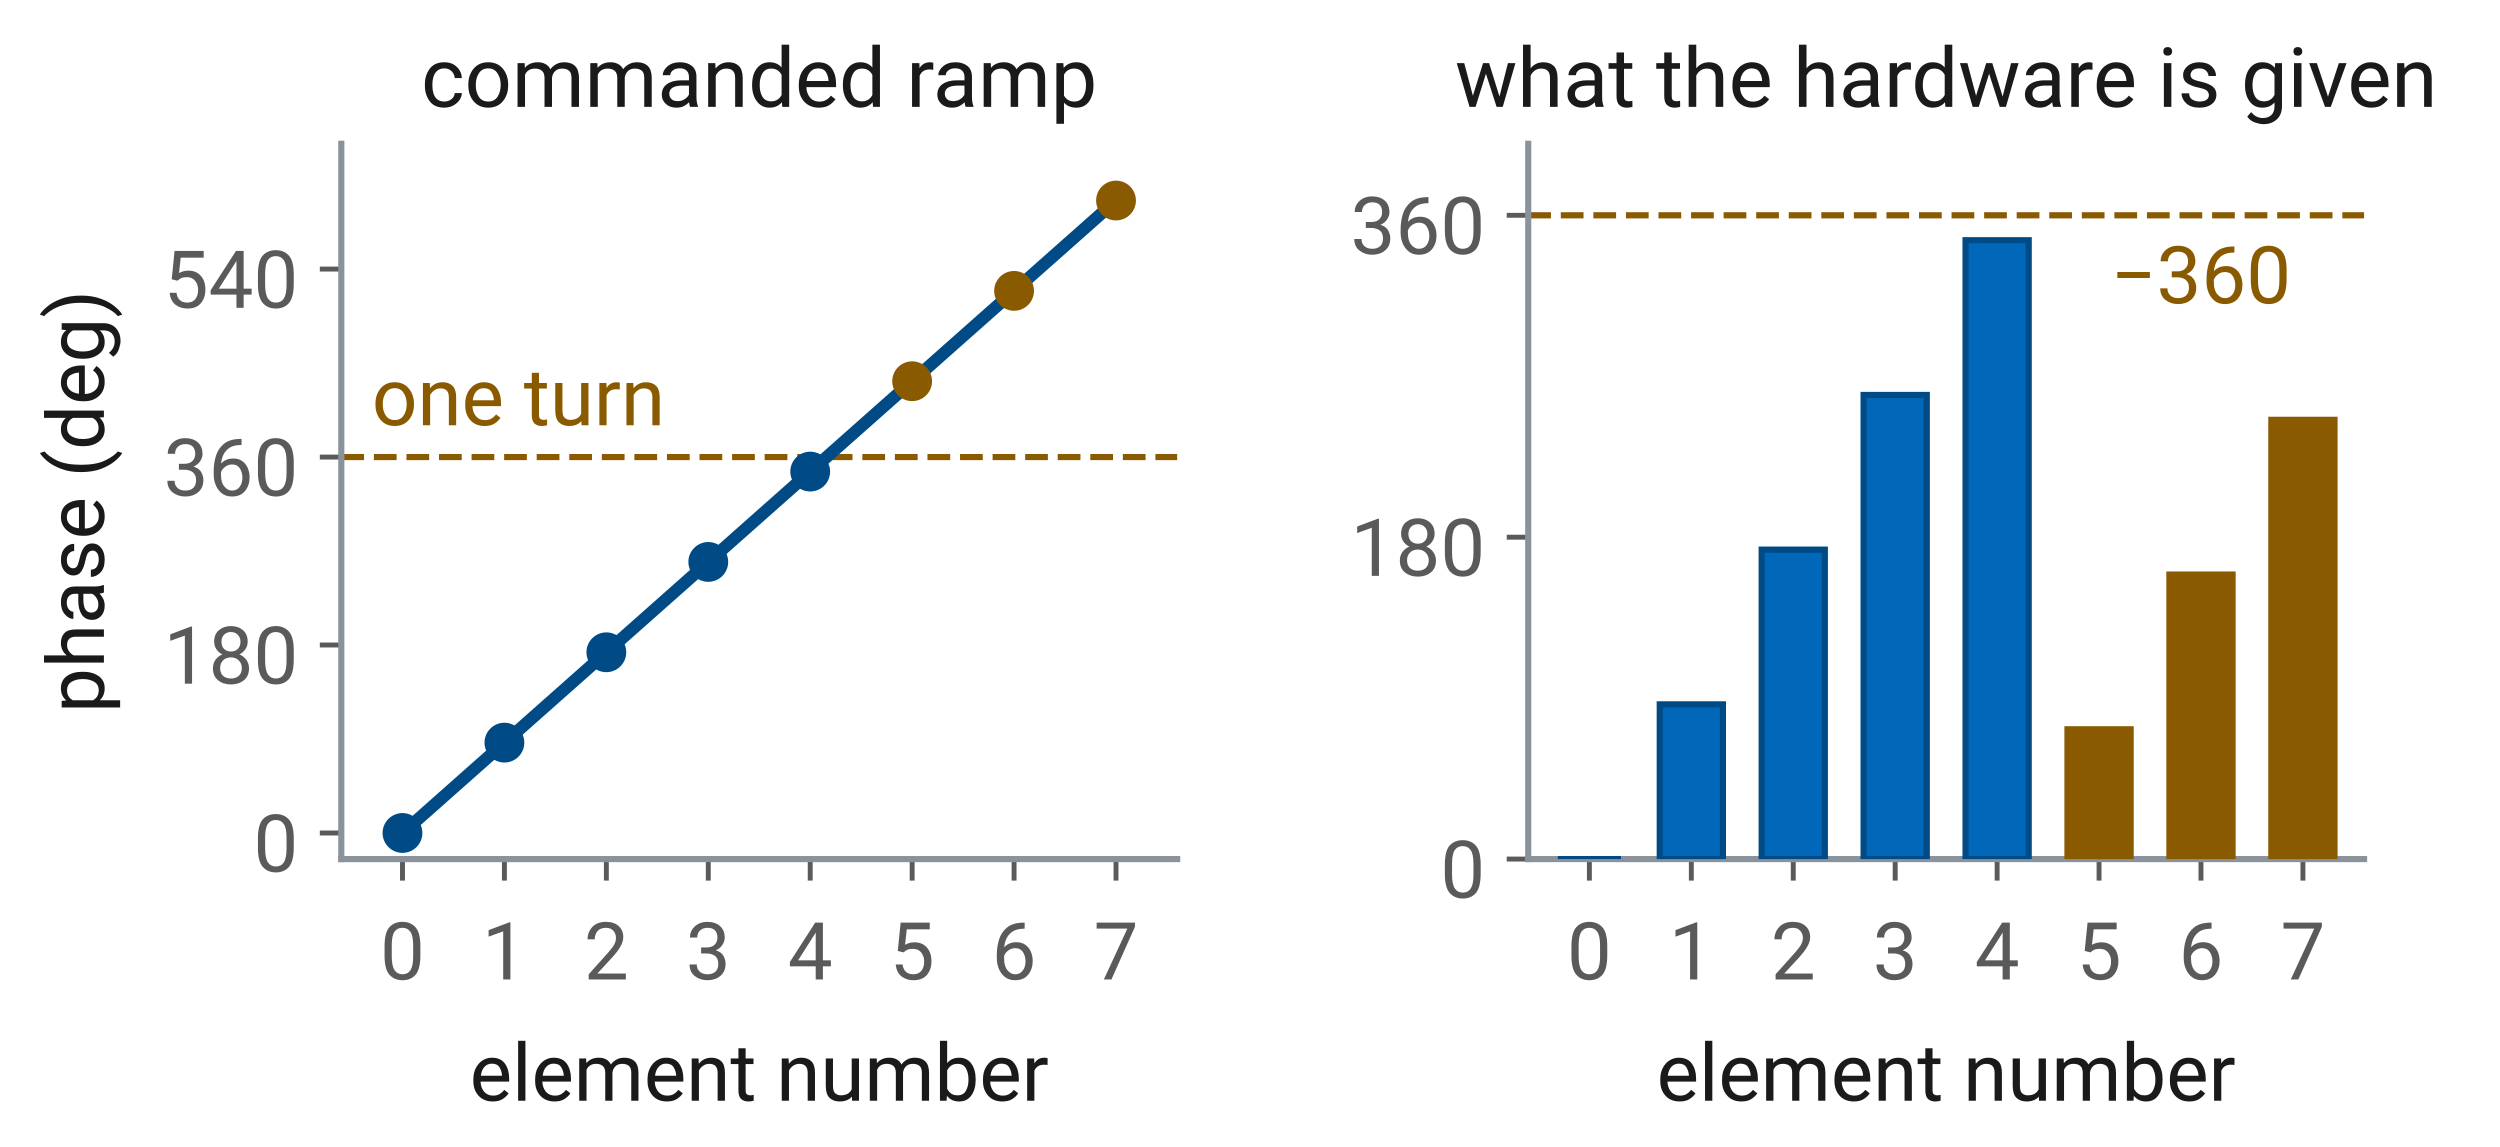
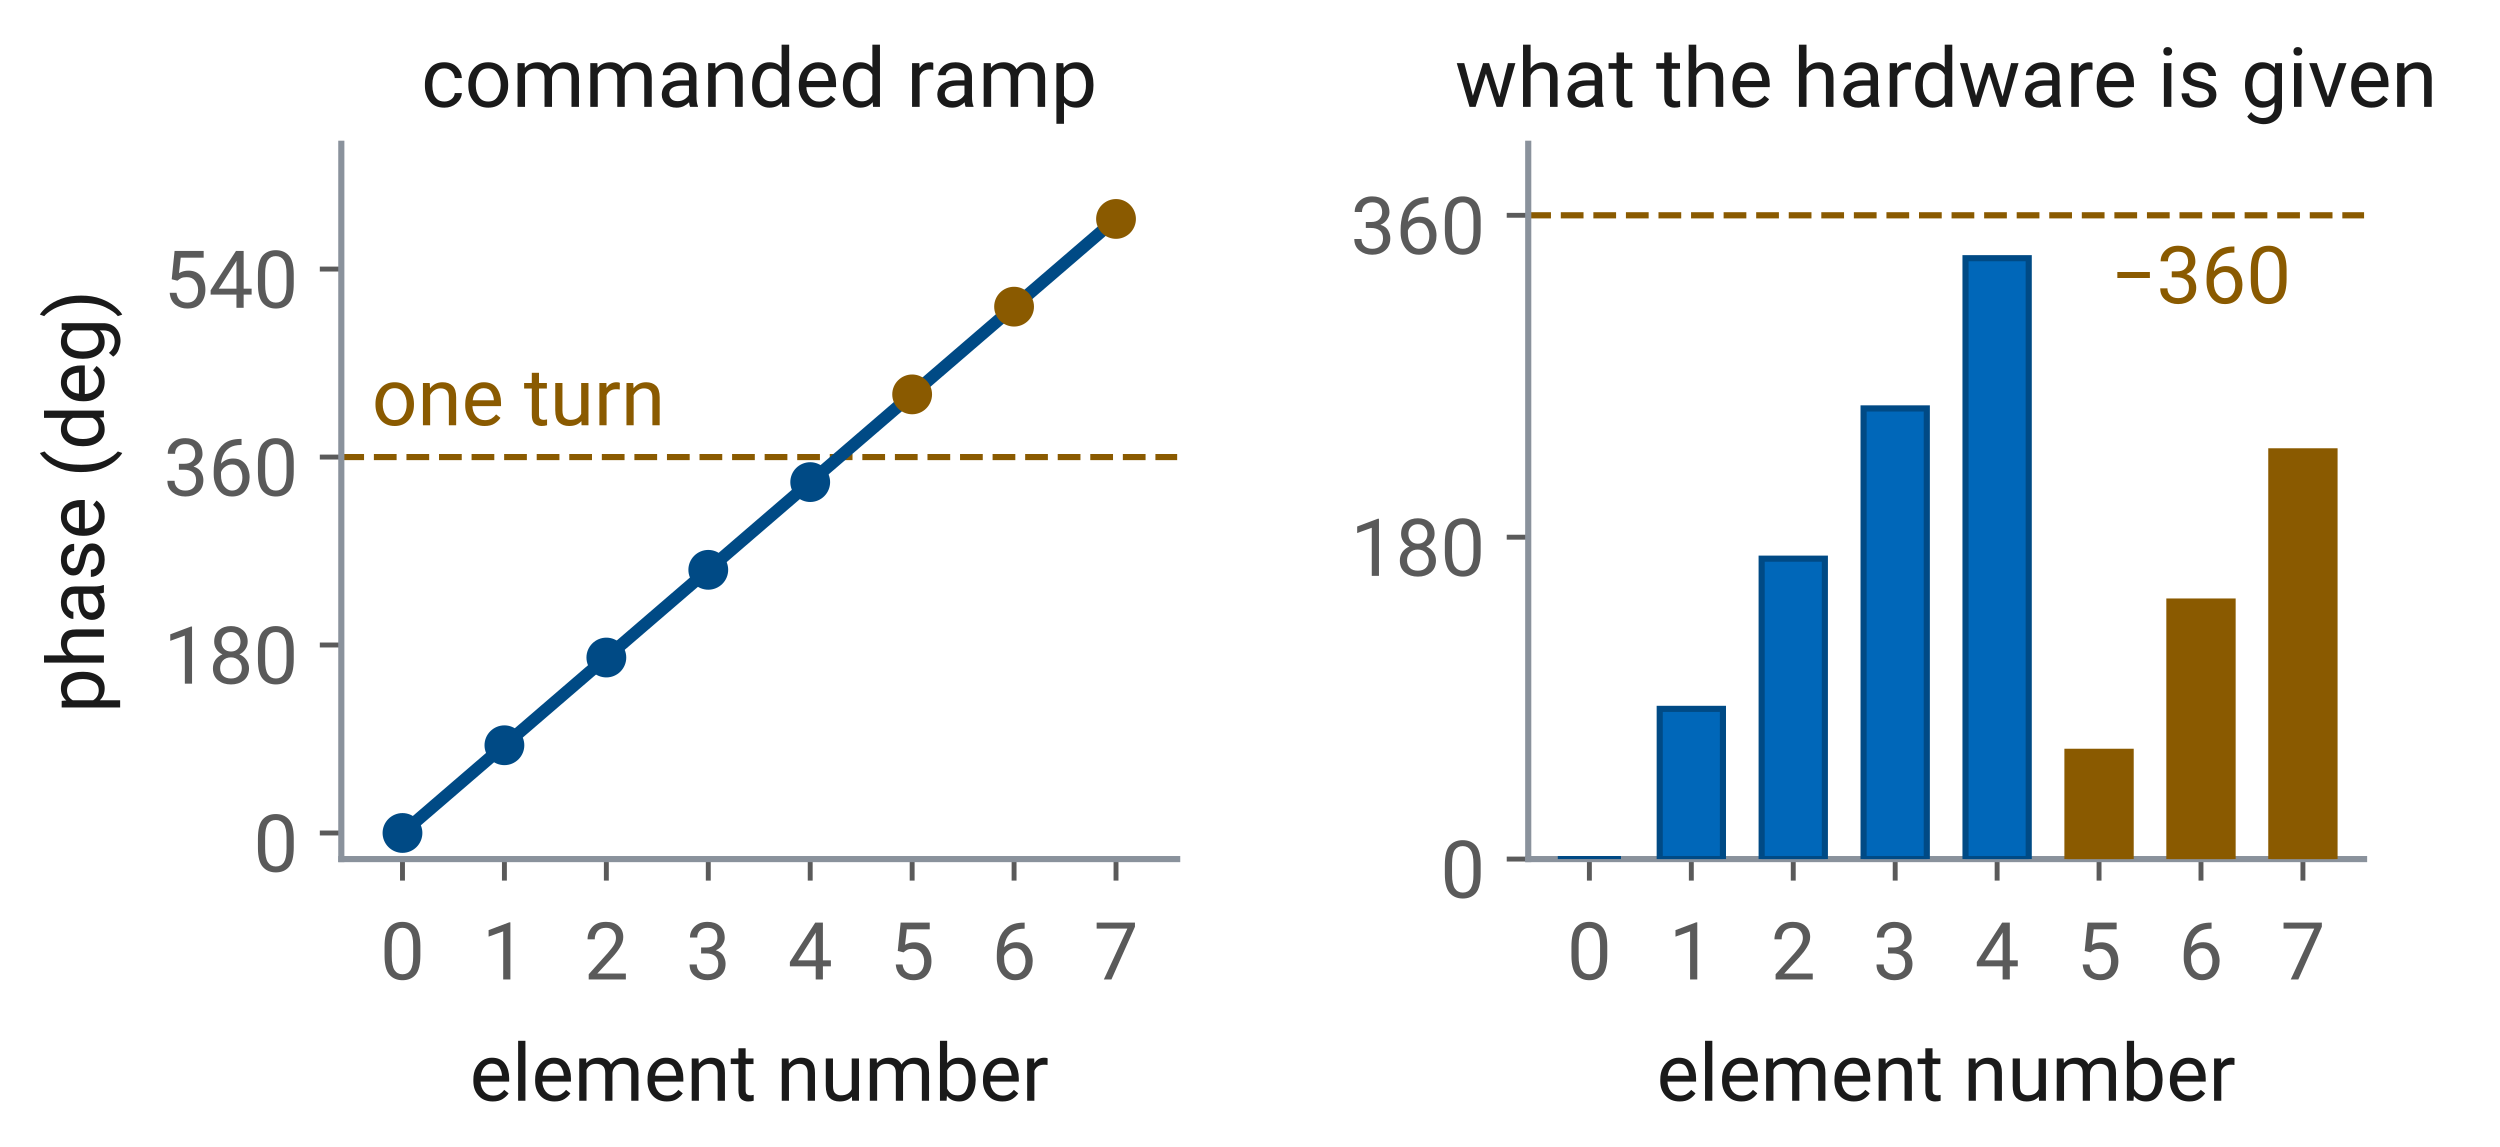
<svg xmlns="http://www.w3.org/2000/svg" xmlns:xlink="http://www.w3.org/1999/xlink" width="406.894pt" height="186.601pt" viewBox="0 0 406.894 186.601" version="1.1">
  <defs>
    <style type="text/css">*{stroke-linejoin: round; stroke-linecap: butt}</style>
  </defs>
  <g id="figure_1">
    <g id="patch_1">
      <path d="M 0 186.601  L 406.894 186.601  L 406.894 0  L 0 0  L 0 186.601  z " style="fill: none" />
    </g>
    <g id="axes_1">
      <g id="patch_2">
        <path d="M 55.552 139.822  L 191.594 139.822  L 191.594 23.398  L 55.552 23.398  L 55.552 139.822  z " style="fill: none" />
      </g>
      <g id="line2d_1">
        <path d="M 55.552 74.387  L 191.594 74.387  " clip-path="url(#p0079b4a630)" style="fill: none; stroke-dasharray: 3.7,1.6; stroke-dashoffset: 0; stroke: #8a5a00" />
      </g>
      <g id="matplotlib.axis_1">
        <g id="xtick_1">
          <g id="line2d_2">
            <defs>
              <path id="m032247daa6" d="M 0 0  L 0 3.5  " style="stroke: #5a5a5a; stroke-width: 0.8" />
            </defs>
            <g>
              <use xlink:href="#m032247daa6" x="65.507" y="139.822" style="fill: #5a5a5a; stroke: #5a5a5a; stroke-width: 0.8" />
            </g>
          </g>
          <g id="text_1">
            <text style="font-size: 13px; font-family:'Source Sans Pro', 'Segoe UI', Roboto, Helvetica, Arial, sans-serif; text-anchor: middle; fill: #5a5a5a" x="65.507" y="159.416" transform="rotate(-0 65.5067 159.4159)">0</text>
          </g>
        </g>
        <g id="xtick_2">
          <g id="line2d_3">
            <g>
              <use xlink:href="#m032247daa6" x="82.097" y="139.822" style="fill: #5a5a5a; stroke: #5a5a5a; stroke-width: 0.8" />
            </g>
          </g>
          <g id="text_2">
            <text style="font-size: 13px; font-family:'Source Sans Pro', 'Segoe UI', Roboto, Helvetica, Arial, sans-serif; text-anchor: middle; fill: #5a5a5a" x="82.097" y="159.416" transform="rotate(-0 82.09711 159.4159)">1</text>
          </g>
        </g>
        <g id="xtick_3">
          <g id="line2d_4">
            <g>
              <use xlink:href="#m032247daa6" x="98.688" y="139.822" style="fill: #5a5a5a; stroke: #5a5a5a; stroke-width: 0.8" />
            </g>
          </g>
          <g id="text_3">
            <text style="font-size: 13px; font-family:'Source Sans Pro', 'Segoe UI', Roboto, Helvetica, Arial, sans-serif; text-anchor: middle; fill: #5a5a5a" x="98.688" y="159.416" transform="rotate(-0 98.68751 159.4159)">2</text>
          </g>
        </g>
        <g id="xtick_4">
          <g id="line2d_5">
            <g>
              <use xlink:href="#m032247daa6" x="115.278" y="139.822" style="fill: #5a5a5a; stroke: #5a5a5a; stroke-width: 0.8" />
            </g>
          </g>
          <g id="text_4">
            <text style="font-size: 13px; font-family:'Source Sans Pro', 'Segoe UI', Roboto, Helvetica, Arial, sans-serif; text-anchor: middle; fill: #5a5a5a" x="115.278" y="159.416" transform="rotate(-0 115.2779 159.4159)">3</text>
          </g>
        </g>
        <g id="xtick_5">
          <g id="line2d_6">
            <g>
              <use xlink:href="#m032247daa6" x="131.868" y="139.822" style="fill: #5a5a5a; stroke: #5a5a5a; stroke-width: 0.8" />
            </g>
          </g>
          <g id="text_5">
            <text style="font-size: 13px; font-family:'Source Sans Pro', 'Segoe UI', Roboto, Helvetica, Arial, sans-serif; text-anchor: middle; fill: #5a5a5a" x="131.868" y="159.416" transform="rotate(-0 131.8683 159.4159)">4</text>
          </g>
        </g>
        <g id="xtick_6">
          <g id="line2d_7">
            <g>
              <use xlink:href="#m032247daa6" x="148.459" y="139.822" style="fill: #5a5a5a; stroke: #5a5a5a; stroke-width: 0.8" />
            </g>
          </g>
          <g id="text_6">
            <text style="font-size: 13px; font-family:'Source Sans Pro', 'Segoe UI', Roboto, Helvetica, Arial, sans-serif; text-anchor: middle; fill: #5a5a5a" x="148.459" y="159.416" transform="rotate(-0 148.4587 159.4159)">5</text>
          </g>
        </g>
        <g id="xtick_7">
          <g id="line2d_8">
            <g>
              <use xlink:href="#m032247daa6" x="165.049" y="139.822" style="fill: #5a5a5a; stroke: #5a5a5a; stroke-width: 0.8" />
            </g>
          </g>
          <g id="text_7">
            <text style="font-size: 13px; font-family:'Source Sans Pro', 'Segoe UI', Roboto, Helvetica, Arial, sans-serif; text-anchor: middle; fill: #5a5a5a" x="165.049" y="159.416" transform="rotate(-0 165.0491 159.4159)">6</text>
          </g>
        </g>
        <g id="xtick_8">
          <g id="line2d_9">
            <g>
              <use xlink:href="#m032247daa6" x="181.64" y="139.822" style="fill: #5a5a5a; stroke: #5a5a5a; stroke-width: 0.8" />
            </g>
          </g>
          <g id="text_8">
            <text style="font-size: 13px; font-family:'Source Sans Pro', 'Segoe UI', Roboto, Helvetica, Arial, sans-serif; text-anchor: middle; fill: #5a5a5a" x="181.64" y="159.416" transform="rotate(-0 181.6395 159.4159)">7</text>
          </g>
        </g>
        <g id="text_9">
          <text style="font-size: 13px; font-family:'Source Sans Pro', 'Segoe UI', Roboto, Helvetica, Arial, sans-serif; text-anchor: middle; fill: #1a1a1a" x="123.573" y="179.145" transform="rotate(-0 123.5731 179.1454)">element number</text>
        </g>
      </g>
      <g id="matplotlib.axis_2">
        <g id="ytick_1">
          <g id="line2d_10">
            <defs>
              <path id="m53c697907e" d="M 0 0  L -3.5 0  " style="stroke: #5a5a5a; stroke-width: 0.8" />
            </defs>
            <g>
              <use xlink:href="#m53c697907e" x="55.552" y="135.573" style="fill: #5a5a5a; stroke: #5a5a5a; stroke-width: 0.8" />
            </g>
          </g>
          <g id="text_10">
            <text style="font-size: 13px; font-family:'Source Sans Pro', 'Segoe UI', Roboto, Helvetica, Arial, sans-serif; text-anchor: end; fill: #5a5a5a" x="48.552" y="141.87" transform="rotate(-0 48.55246 141.8699)">0</text>
          </g>
        </g>
        <g id="ytick_2">
          <g id="line2d_11">
            <g>
              <use xlink:href="#m53c697907e" x="55.552" y="104.98" style="fill: #5a5a5a; stroke: #5a5a5a; stroke-width: 0.8" />
            </g>
          </g>
          <g id="text_11">
            <text style="font-size: 13px; font-family:'Source Sans Pro', 'Segoe UI', Roboto, Helvetica, Arial, sans-serif; text-anchor: end; fill: #5a5a5a" x="48.552" y="111.277" transform="rotate(-0 48.55246 111.2768)">180</text>
          </g>
        </g>
        <g id="ytick_3">
          <g id="line2d_12">
            <g>
              <use xlink:href="#m53c697907e" x="55.552" y="74.387" style="fill: #5a5a5a; stroke: #5a5a5a; stroke-width: 0.8" />
            </g>
          </g>
          <g id="text_12">
            <text style="font-size: 13px; font-family:'Source Sans Pro', 'Segoe UI', Roboto, Helvetica, Arial, sans-serif; text-anchor: end; fill: #5a5a5a" x="48.552" y="80.684" transform="rotate(-0 48.55246 80.68361)">360</text>
          </g>
        </g>
        <g id="ytick_4">
          <g id="line2d_13">
            <g>
              <use xlink:href="#m53c697907e" x="55.552" y="43.794" style="fill: #5a5a5a; stroke: #5a5a5a; stroke-width: 0.8" />
            </g>
          </g>
          <g id="text_13">
            <text style="font-size: 13px; font-family:'Source Sans Pro', 'Segoe UI', Roboto, Helvetica, Arial, sans-serif; text-anchor: end; fill: #5a5a5a" x="48.552" y="50.09" transform="rotate(-0 48.55246 50.09045)">540</text>
          </g>
        </g>
        <g id="text_14">
          <text style="font-size: 13px; font-family:'Source Sans Pro', 'Segoe UI', Roboto, Helvetica, Arial, sans-serif; text-anchor: middle; fill: #1a1a1a" x="16.914" y="81.61" transform="rotate(-90 16.91375 81.61012)">phase (deg)</text>
        </g>
      </g>
      <g id="patch_3">
        <path d="M 55.552 139.822  L 55.552 23.398  " style="fill: none; stroke: #8a929c; stroke-linejoin: miter; stroke-linecap: square" />
      </g>
      <g id="patch_4">
        <path d="M 55.552 139.822  L 191.594 139.822  " style="fill: none; stroke: #8a929c; stroke-linejoin: miter; stroke-linecap: square" />
      </g>
      <g id="text_15">
        <text style="font-size: 13px; font-family:'Source Sans Pro', 'Segoe UI', Roboto, Helvetica, Arial, sans-serif; text-anchor: start; fill: #8a5a00" x="60.53" y="69.211" transform="rotate(-0 60.52958 69.21145)">one turn</text>
      </g>
      <g id="line2d_14">
-         <path d="M 65.507 135.573  L 82.097 120.868  L 98.688 106.163  L 115.278 91.458  L 131.868 76.753  L 148.459 62.047  L 165.049 47.342  L 181.64 32.637  " clip-path="url(#p0079b4a630)" style="fill: none; stroke: #004a85; stroke-width: 2; stroke-linecap: square" />
+         <path d="M 65.507 135.573  L 82.097 121.296  L 98.688 107.019  L 115.278 92.743  L 131.868 78.466  L 148.459 64.189  L 165.049 49.912  L 181.64 35.635  " clip-path="url(#p0079b4a630)" style="fill: none; stroke: #004a85; stroke-width: 2; stroke-linecap: square" />
      </g>
      <g id="text_16">
        <text style="font-size: 13.5px; font-family:'Source Sans Pro', 'Segoe UI', Roboto, Helvetica, Arial, sans-serif; text-anchor: middle; fill: #1a1a1a" x="123.573" y="17.398" transform="rotate(-0 123.5731 17.39813)">commanded ramp</text>
      </g>
      <g id="PathCollection_1">
        <defs>
          <path id="m73cf9bdd0c" d="M 0 2.739  C 0.726 2.739 1.423 2.45 1.936 1.936  C 2.45 1.423 2.739 0.726 2.739 0  C 2.739 -0.726 2.45 -1.423 1.936 -1.936  C 1.423 -2.45 0.726 -2.739 0 -2.739  C -0.726 -2.739 -1.423 -2.45 -1.936 -1.936  C -2.45 -1.423 -2.739 -0.726 -2.739 0  C -2.739 0.726 -2.45 1.423 -1.936 1.936  C -1.423 2.45 -0.726 2.739 0 2.739  z " style="stroke: #004a85" />
        </defs>
        <g clip-path="url(#p0079b4a630)">
          <use xlink:href="#m73cf9bdd0c" x="65.507" y="135.573" style="fill: #004a85; stroke: #004a85" />
-           <use xlink:href="#m73cf9bdd0c" x="82.097" y="120.868" style="fill: #004a85; stroke: #004a85" />
-           <use xlink:href="#m73cf9bdd0c" x="98.688" y="106.163" style="fill: #004a85; stroke: #004a85" />
-           <use xlink:href="#m73cf9bdd0c" x="115.278" y="91.458" style="fill: #004a85; stroke: #004a85" />
-           <use xlink:href="#m73cf9bdd0c" x="131.868" y="76.753" style="fill: #004a85; stroke: #004a85" />
+           <use xlink:href="#m73cf9bdd0c" x="82.097" y="121.296" style="fill: #004a85; stroke: #004a85" />
+           <use xlink:href="#m73cf9bdd0c" x="98.688" y="107.019" style="fill: #004a85; stroke: #004a85" />
+           <use xlink:href="#m73cf9bdd0c" x="115.278" y="92.743" style="fill: #004a85; stroke: #004a85" />
+           <use xlink:href="#m73cf9bdd0c" x="131.868" y="78.466" style="fill: #004a85; stroke: #004a85" />
        </g>
      </g>
      <g id="PathCollection_2">
        <defs>
          <path id="m62451852fc" d="M 0 2.739  C 0.726 2.739 1.423 2.45 1.936 1.936  C 2.45 1.423 2.739 0.726 2.739 0  C 2.739 -0.726 2.45 -1.423 1.936 -1.936  C 1.423 -2.45 0.726 -2.739 0 -2.739  C -0.726 -2.739 -1.423 -2.45 -1.936 -1.936  C -2.45 -1.423 -2.739 -0.726 -2.739 0  C -2.739 0.726 -2.45 1.423 -1.936 1.936  C -1.423 2.45 -0.726 2.739 0 2.739  z " style="stroke: #8a5a00" />
        </defs>
        <g clip-path="url(#p0079b4a630)">
-           <use xlink:href="#m62451852fc" x="148.459" y="62.047" style="fill: #8a5a00; stroke: #8a5a00" />
-           <use xlink:href="#m62451852fc" x="165.049" y="47.342" style="fill: #8a5a00; stroke: #8a5a00" />
-           <use xlink:href="#m62451852fc" x="181.64" y="32.637" style="fill: #8a5a00; stroke: #8a5a00" />
+           <use xlink:href="#m62451852fc" x="148.459" y="64.189" style="fill: #8a5a00; stroke: #8a5a00" />
+           <use xlink:href="#m62451852fc" x="165.049" y="49.912" style="fill: #8a5a00; stroke: #8a5a00" />
+           <use xlink:href="#m62451852fc" x="181.64" y="35.635" style="fill: #8a5a00; stroke: #8a5a00" />
        </g>
      </g>
    </g>
    <g id="axes_2">
      <g id="patch_5">
        <path d="M 248.731 139.822  L 384.772 139.822  L 384.772 23.398  L 248.731 23.398  L 248.731 139.822  z " style="fill: none" />
      </g>
      <g id="line2d_15">
        <path d="M 248.731 35.041  L 384.772 35.041  " clip-path="url(#p4865373cb8)" style="fill: none; stroke-dasharray: 3.7,1.6; stroke-dashoffset: 0; stroke: #8a5a00" />
      </g>
      <g id="matplotlib.axis_3">
        <g id="xtick_9">
          <g id="line2d_16">
            <g>
              <use xlink:href="#m032247daa6" x="258.685" y="139.822" style="fill: #5a5a5a; stroke: #5a5a5a; stroke-width: 0.8" />
            </g>
          </g>
          <g id="text_17">
            <text style="font-size: 13px; font-family:'Source Sans Pro', 'Segoe UI', Roboto, Helvetica, Arial, sans-serif; text-anchor: middle; fill: #5a5a5a" x="258.685" y="159.416" transform="rotate(-0 258.6854 159.4159)">0</text>
          </g>
        </g>
        <g id="xtick_10">
          <g id="line2d_17">
            <g>
              <use xlink:href="#m032247daa6" x="275.276" y="139.822" style="fill: #5a5a5a; stroke: #5a5a5a; stroke-width: 0.8" />
            </g>
          </g>
          <g id="text_18">
            <text style="font-size: 13px; font-family:'Source Sans Pro', 'Segoe UI', Roboto, Helvetica, Arial, sans-serif; text-anchor: middle; fill: #5a5a5a" x="275.276" y="159.416" transform="rotate(-0 275.2758 159.4159)">1</text>
          </g>
        </g>
        <g id="xtick_11">
          <g id="line2d_18">
            <g>
              <use xlink:href="#m032247daa6" x="291.866" y="139.822" style="fill: #5a5a5a; stroke: #5a5a5a; stroke-width: 0.8" />
            </g>
          </g>
          <g id="text_19">
            <text style="font-size: 13px; font-family:'Source Sans Pro', 'Segoe UI', Roboto, Helvetica, Arial, sans-serif; text-anchor: middle; fill: #5a5a5a" x="291.866" y="159.416" transform="rotate(-0 291.8662 159.4159)">2</text>
          </g>
        </g>
        <g id="xtick_12">
          <g id="line2d_19">
            <g>
              <use xlink:href="#m032247daa6" x="308.457" y="139.822" style="fill: #5a5a5a; stroke: #5a5a5a; stroke-width: 0.8" />
            </g>
          </g>
          <g id="text_20">
            <text style="font-size: 13px; font-family:'Source Sans Pro', 'Segoe UI', Roboto, Helvetica, Arial, sans-serif; text-anchor: middle; fill: #5a5a5a" x="308.457" y="159.416" transform="rotate(-0 308.4566 159.4159)">3</text>
          </g>
        </g>
        <g id="xtick_13">
          <g id="line2d_20">
            <g>
              <use xlink:href="#m032247daa6" x="325.047" y="139.822" style="fill: #5a5a5a; stroke: #5a5a5a; stroke-width: 0.8" />
            </g>
          </g>
          <g id="text_21">
            <text style="font-size: 13px; font-family:'Source Sans Pro', 'Segoe UI', Roboto, Helvetica, Arial, sans-serif; text-anchor: middle; fill: #5a5a5a" x="325.047" y="159.416" transform="rotate(-0 325.047 159.4159)">4</text>
          </g>
        </g>
        <g id="xtick_14">
          <g id="line2d_21">
            <g>
              <use xlink:href="#m032247daa6" x="341.637" y="139.822" style="fill: #5a5a5a; stroke: #5a5a5a; stroke-width: 0.8" />
            </g>
          </g>
          <g id="text_22">
            <text style="font-size: 13px; font-family:'Source Sans Pro', 'Segoe UI', Roboto, Helvetica, Arial, sans-serif; text-anchor: middle; fill: #5a5a5a" x="341.637" y="159.416" transform="rotate(-0 341.6374 159.4159)">5</text>
          </g>
        </g>
        <g id="xtick_15">
          <g id="line2d_22">
            <g>
              <use xlink:href="#m032247daa6" x="358.228" y="139.822" style="fill: #5a5a5a; stroke: #5a5a5a; stroke-width: 0.8" />
            </g>
          </g>
          <g id="text_23">
            <text style="font-size: 13px; font-family:'Source Sans Pro', 'Segoe UI', Roboto, Helvetica, Arial, sans-serif; text-anchor: middle; fill: #5a5a5a" x="358.228" y="159.416" transform="rotate(-0 358.2278 159.4159)">6</text>
          </g>
        </g>
        <g id="xtick_16">
          <g id="line2d_23">
            <g>
              <use xlink:href="#m032247daa6" x="374.818" y="139.822" style="fill: #5a5a5a; stroke: #5a5a5a; stroke-width: 0.8" />
            </g>
          </g>
          <g id="text_24">
            <text style="font-size: 13px; font-family:'Source Sans Pro', 'Segoe UI', Roboto, Helvetica, Arial, sans-serif; text-anchor: middle; fill: #5a5a5a" x="374.818" y="159.416" transform="rotate(-0 374.8182 159.4159)">7</text>
          </g>
        </g>
        <g id="text_25">
          <text style="font-size: 13px; font-family:'Source Sans Pro', 'Segoe UI', Roboto, Helvetica, Arial, sans-serif; text-anchor: middle; fill: #1a1a1a" x="316.752" y="179.145" transform="rotate(-0 316.7518 179.1454)">element number</text>
        </g>
      </g>
      <g id="matplotlib.axis_4">
        <g id="ytick_5">
          <g id="line2d_24">
            <g>
              <use xlink:href="#m53c697907e" x="248.731" y="139.822" style="fill: #5a5a5a; stroke: #5a5a5a; stroke-width: 0.8" />
            </g>
          </g>
          <g id="text_26">
            <text style="font-size: 13px; font-family:'Source Sans Pro', 'Segoe UI', Roboto, Helvetica, Arial, sans-serif; text-anchor: end; fill: #5a5a5a" x="241.731" y="146.119" transform="rotate(-0 241.7311 146.119)">0</text>
          </g>
        </g>
        <g id="ytick_6">
          <g id="line2d_25">
            <g>
              <use xlink:href="#m53c697907e" x="248.731" y="87.431" style="fill: #5a5a5a; stroke: #5a5a5a; stroke-width: 0.8" />
            </g>
          </g>
          <g id="text_27">
            <text style="font-size: 13px; font-family:'Source Sans Pro', 'Segoe UI', Roboto, Helvetica, Arial, sans-serif; text-anchor: end; fill: #5a5a5a" x="241.731" y="93.728" transform="rotate(-0 241.7311 93.7282)">180</text>
          </g>
        </g>
        <g id="ytick_7">
          <g id="line2d_26">
            <g>
              <use xlink:href="#m53c697907e" x="248.731" y="35.041" style="fill: #5a5a5a; stroke: #5a5a5a; stroke-width: 0.8" />
            </g>
          </g>
          <g id="text_28">
            <text style="font-size: 13px; font-family:'Source Sans Pro', 'Segoe UI', Roboto, Helvetica, Arial, sans-serif; text-anchor: end; fill: #5a5a5a" x="241.731" y="41.337" transform="rotate(-0 241.7311 41.3374)">360</text>
          </g>
        </g>
      </g>
      <g id="patch_6">
        <path d="M 248.731 139.822  L 248.731 23.398  " style="fill: none; stroke: #8a929c; stroke-linejoin: miter; stroke-linecap: square" />
      </g>
      <g id="patch_7">
        <path d="M 248.731 139.822  L 384.772 139.822  " style="fill: none; stroke: #8a929c; stroke-linejoin: miter; stroke-linecap: square" />
      </g>
      <g id="patch_8">
        <path d="M 253.542 139.822  L 263.828 139.822  L 263.828 139.822  L 253.542 139.822  z " clip-path="url(#p4865373cb8)" style="fill: #0067b9; stroke: #004a85; stroke-linejoin: miter" />
      </g>
      <g id="patch_9">
-         <path d="M 270.133 139.822  L 280.419 139.822  L 280.419 114.64  L 270.133 114.64  z " clip-path="url(#p4865373cb8)" style="fill: #0067b9; stroke: #004a85; stroke-linejoin: miter" />
+         <path d="M 270.133 139.822  L 280.419 139.822  L 280.419 115.373  L 270.133 115.373  z " clip-path="url(#p4865373cb8)" style="fill: #0067b9; stroke: #004a85; stroke-linejoin: miter" />
      </g>
      <g id="patch_10">
-         <path d="M 286.723 139.822  L 297.009 139.822  L 297.009 89.457  L 286.723 89.457  z " clip-path="url(#p4865373cb8)" style="fill: #0067b9; stroke: #004a85; stroke-linejoin: miter" />
+         <path d="M 286.723 139.822  L 297.009 139.822  L 297.009 90.924  L 286.723 90.924  z " clip-path="url(#p4865373cb8)" style="fill: #0067b9; stroke: #004a85; stroke-linejoin: miter" />
      </g>
      <g id="patch_11">
-         <path d="M 303.314 139.822  L 313.6 139.822  L 313.6 64.275  L 303.314 64.275  z " clip-path="url(#p4865373cb8)" style="fill: #0067b9; stroke: #004a85; stroke-linejoin: miter" />
+         <path d="M 303.314 139.822  L 313.6 139.822  L 313.6 66.475  L 303.314 66.475  z " clip-path="url(#p4865373cb8)" style="fill: #0067b9; stroke: #004a85; stroke-linejoin: miter" />
      </g>
      <g id="patch_12">
-         <path d="M 319.904 139.822  L 330.19 139.822  L 330.19 39.092  L 319.904 39.092  z " clip-path="url(#p4865373cb8)" style="fill: #0067b9; stroke: #004a85; stroke-linejoin: miter" />
+         <path d="M 319.904 139.822  L 330.19 139.822  L 330.19 42.026  L 319.904 42.026  z " clip-path="url(#p4865373cb8)" style="fill: #0067b9; stroke: #004a85; stroke-linejoin: miter" />
      </g>
      <g id="patch_13">
-         <path d="M 336.494 139.822  L 346.78 139.822  L 346.78 118.691  L 336.494 118.691  z " clip-path="url(#p4865373cb8)" style="fill: #8a5a00; stroke: #8a5a00; stroke-linejoin: miter" />
+         <path d="M 336.494 139.822  L 346.78 139.822  L 346.78 122.359  L 336.494 122.359  z " clip-path="url(#p4865373cb8)" style="fill: #8a5a00; stroke: #8a5a00; stroke-linejoin: miter" />
      </g>
      <g id="patch_14">
-         <path d="M 353.085 139.822  L 363.371 139.822  L 363.371 93.509  L 353.085 93.509  z " clip-path="url(#p4865373cb8)" style="fill: #8a5a00; stroke: #8a5a00; stroke-linejoin: miter" />
+         <path d="M 353.085 139.822  L 363.371 139.822  L 363.371 97.909  L 353.085 97.909  z " clip-path="url(#p4865373cb8)" style="fill: #8a5a00; stroke: #8a5a00; stroke-linejoin: miter" />
      </g>
      <g id="patch_15">
-         <path d="M 369.675 139.822  L 379.961 139.822  L 379.961 68.326  L 369.675 68.326  z " clip-path="url(#p4865373cb8)" style="fill: #8a5a00; stroke: #8a5a00; stroke-linejoin: miter" />
+         <path d="M 369.675 139.822  L 379.961 139.822  L 379.961 73.46  L 369.675 73.46  z " clip-path="url(#p4865373cb8)" style="fill: #8a5a00; stroke: #8a5a00; stroke-linejoin: miter" />
      </g>
      <g id="text_29">
        <text style="font-size: 13px; font-family:'Source Sans Pro', 'Segoe UI', Roboto, Helvetica, Arial, sans-serif; text-anchor: middle; fill: #8a5a00" x="358.228" y="49.368" transform="rotate(-0 358.2278 49.36838)">−360</text>
      </g>
      <g id="text_30">
        <text style="font-size: 13.5px; font-family:'Source Sans Pro', 'Segoe UI', Roboto, Helvetica, Arial, sans-serif; text-anchor: middle; fill: #1a1a1a" x="316.752" y="17.398" transform="rotate(-0 316.7518 17.39813)">what the hardware is given</text>
      </g>
    </g>
  </g>
  <defs>
    <clipPath id="p0079b4a630">
      <rect x="55.552" y="23.398" width="136.041" height="116.424" />
    </clipPath>
    <clipPath id="p4865373cb8">
      <rect x="248.731" y="23.398" width="136.041" height="116.424" />
    </clipPath>
  </defs>
</svg>
